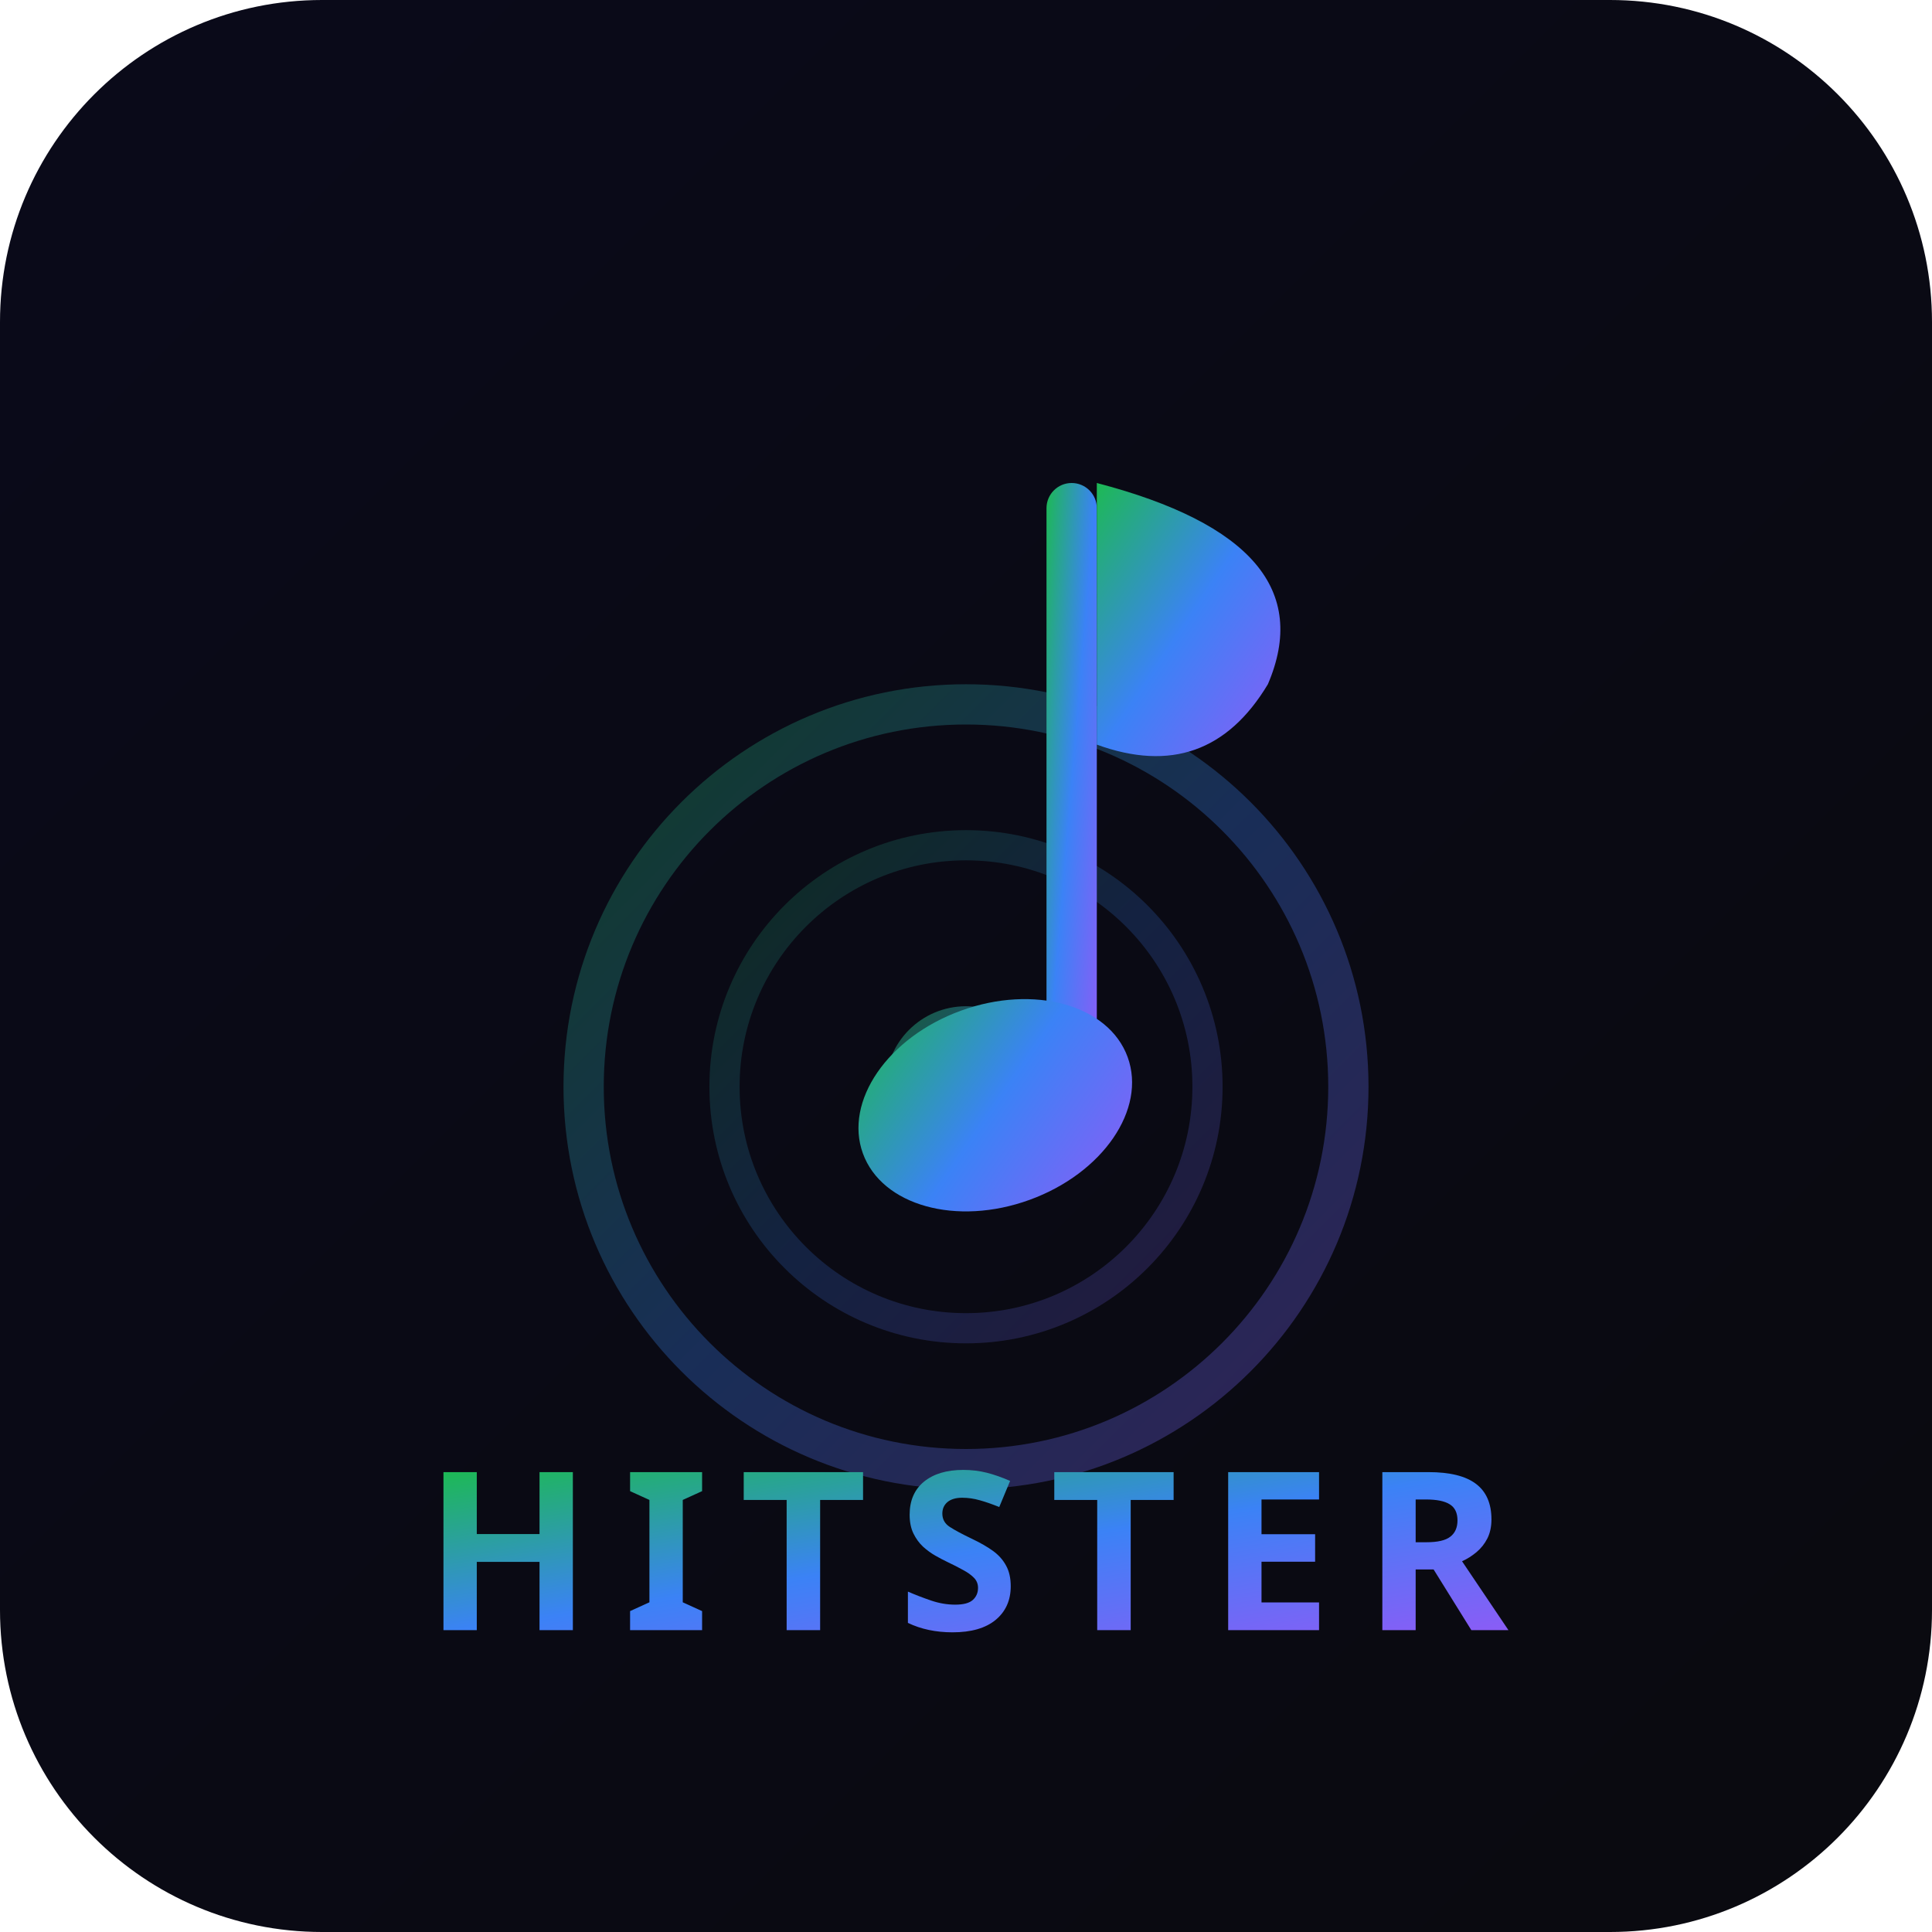
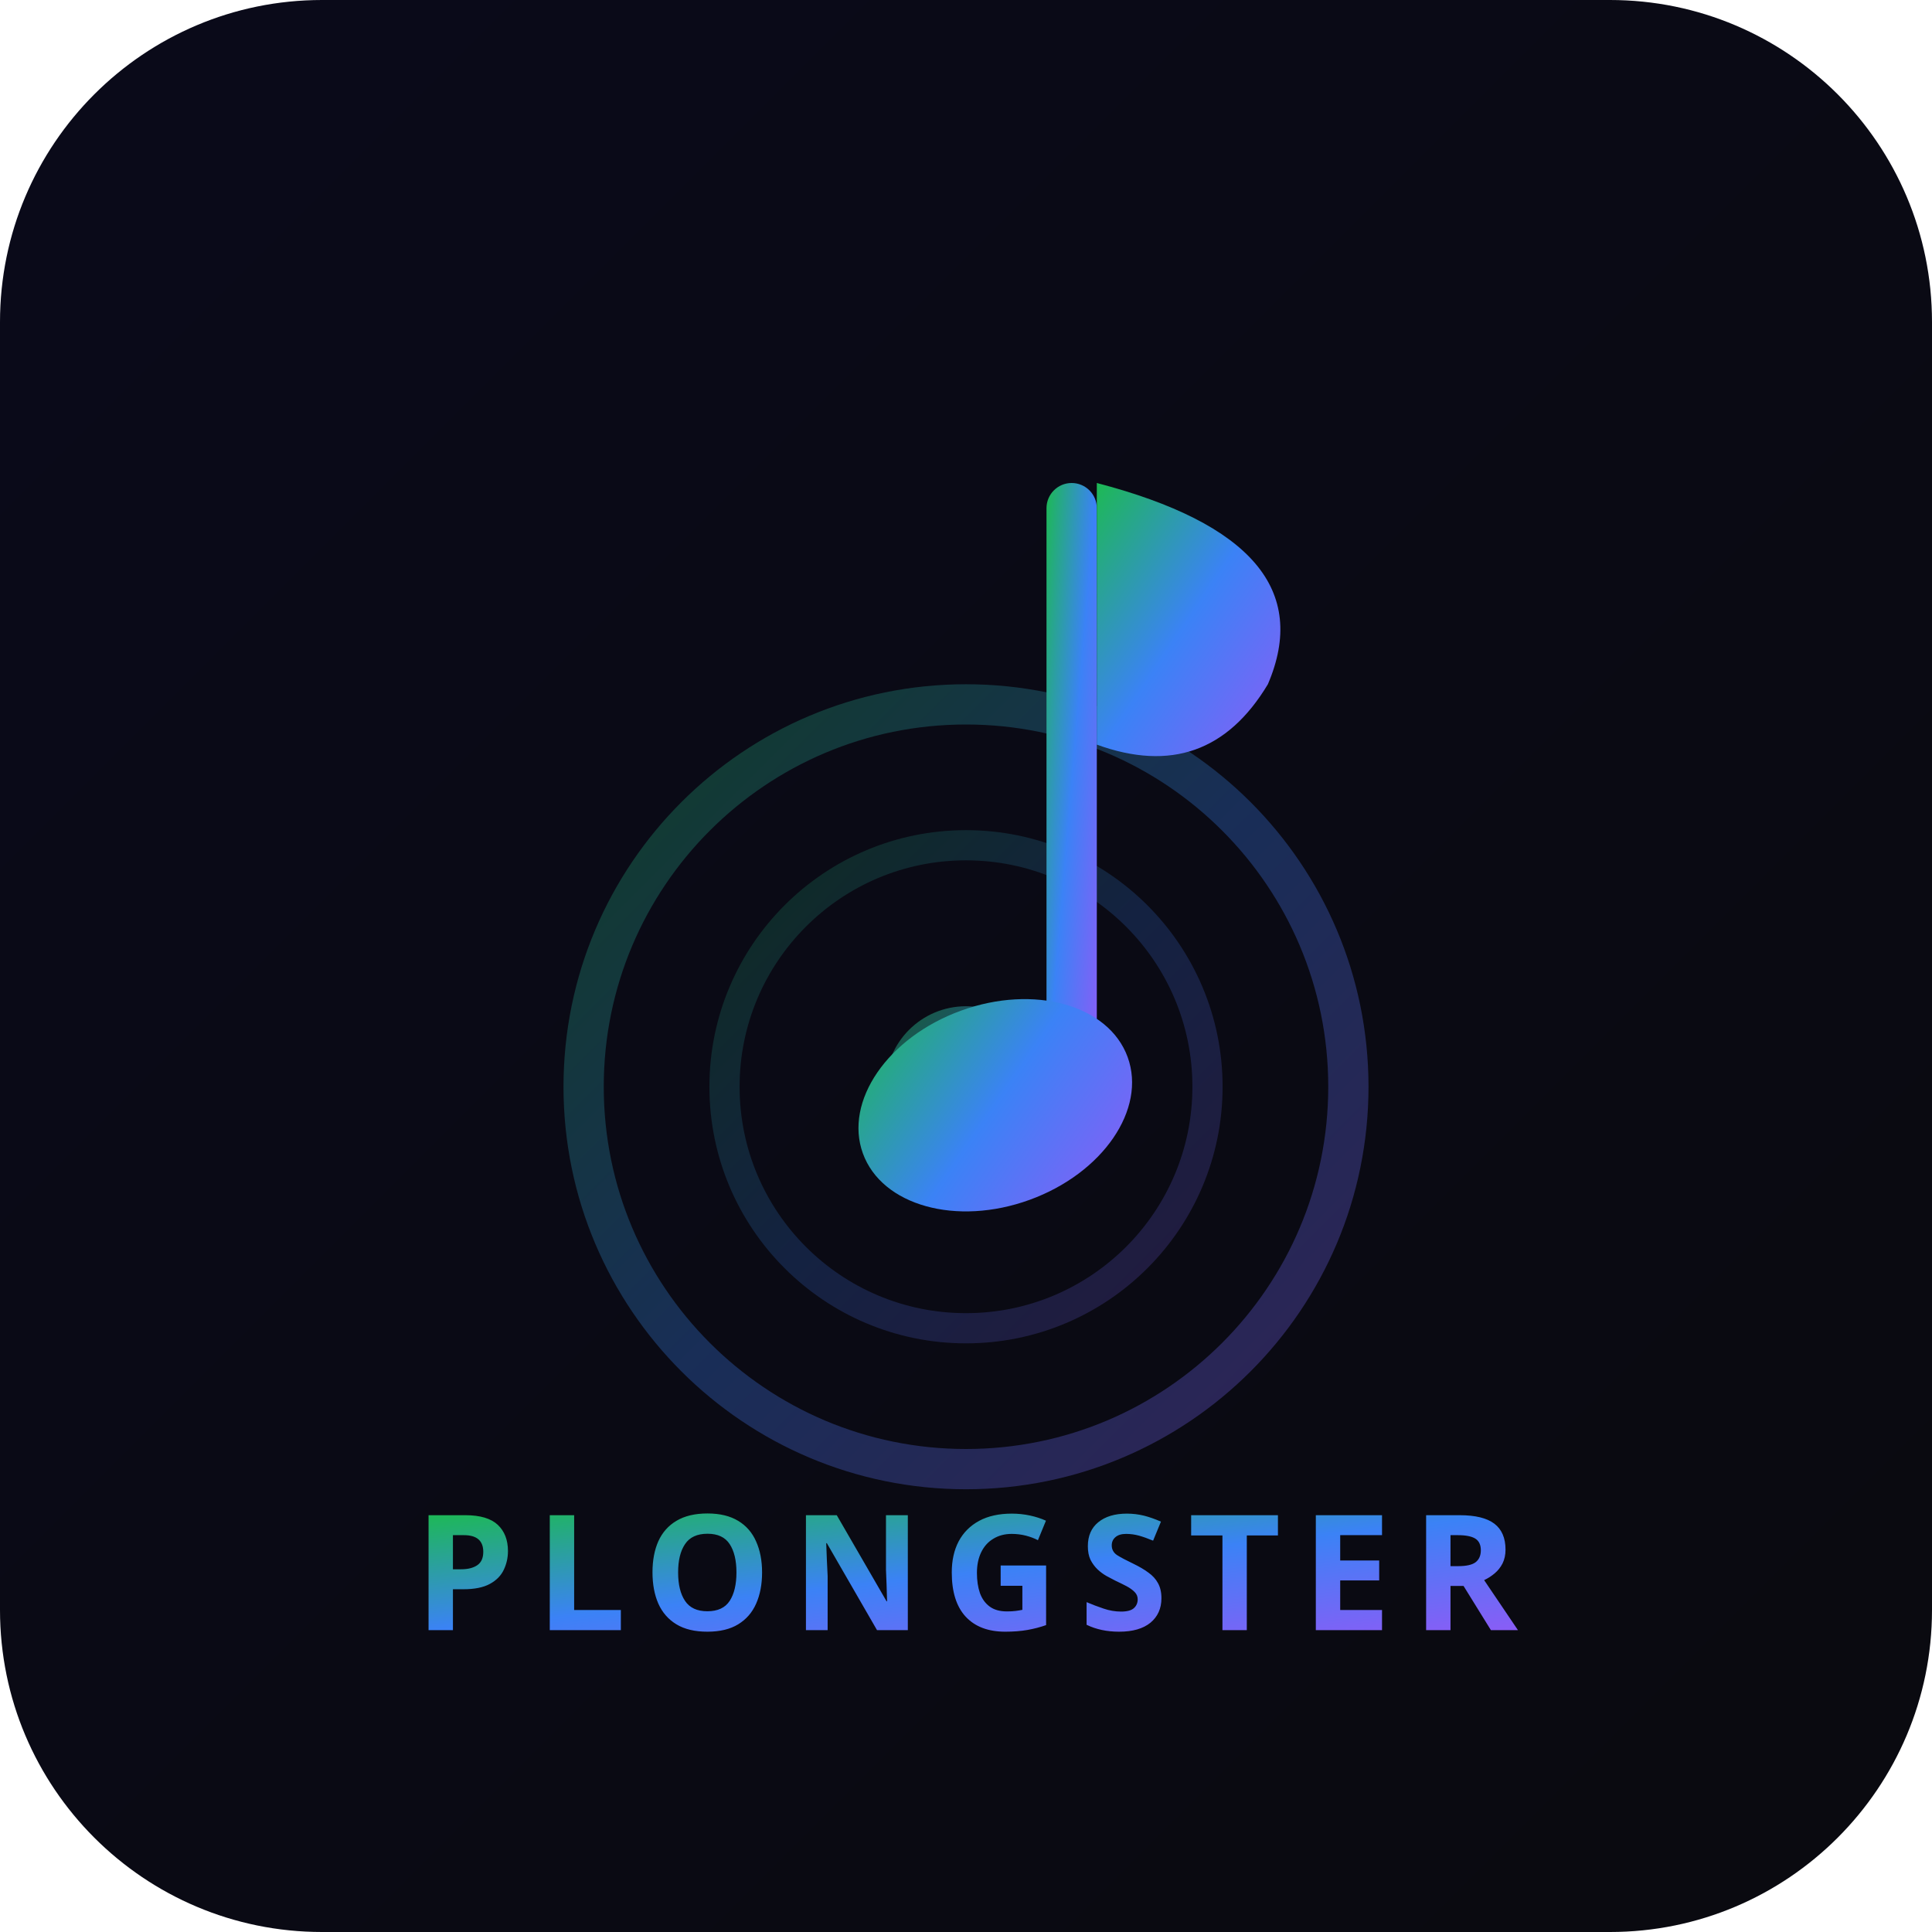
<svg xmlns="http://www.w3.org/2000/svg" viewBox="0 0 192 192" width="192" height="192">
  <defs>
    <linearGradient id="bg" x1="0" y1="0" x2="1" y2="1">
      <stop offset="0%" stop-color="#0a0a1a" />
      <stop offset="100%" stop-color="#0a0a0f" />
    </linearGradient>
    <linearGradient id="accent" x1="0" y1="0" x2="1" y2="1">
      <stop offset="0%" stop-color="#1DB954" />
      <stop offset="50%" stop-color="#3b82f6" />
      <stop offset="100%" stop-color="#8b5cf6" />
    </linearGradient>
  </defs>
  <rect width="192" height="192" rx="32" fill="url(#bg)" />
  <g transform="translate(96,96)">
    <circle cx="0" cy="12" r="38" fill="none" stroke="url(#accent)" stroke-width="4" opacity="0.3" />
    <circle cx="0" cy="12" r="24" fill="none" stroke="url(#accent)" stroke-width="3" opacity="0.2" />
    <circle cx="0" cy="12" r="8" fill="url(#accent)" opacity="0.5" />
    <rect x="8" y="-48" width="5" height="60" rx="2.5" fill="url(#accent)" />
    <path d="M13,-48 Q36,-42 30,-28 Q24,-18 13,-22" fill="url(#accent)" />
    <ellipse cx="-2" cy="14" rx="14" ry="10" transform="rotate(-20)" fill="url(#accent)" />
  </g>
-   <text x="96" y="162" text-anchor="middle" font-family="sans-serif" font-weight="900" font-size="22" letter-spacing="3" fill="url(#accent)">HITSTER</text>
+   <text x="96" y="162" text-anchor="middle" font-family="sans-serif" font-weight="900" font-size="16" letter-spacing="2" fill="url(#accent)">PLONGSTER</text>
</svg>
